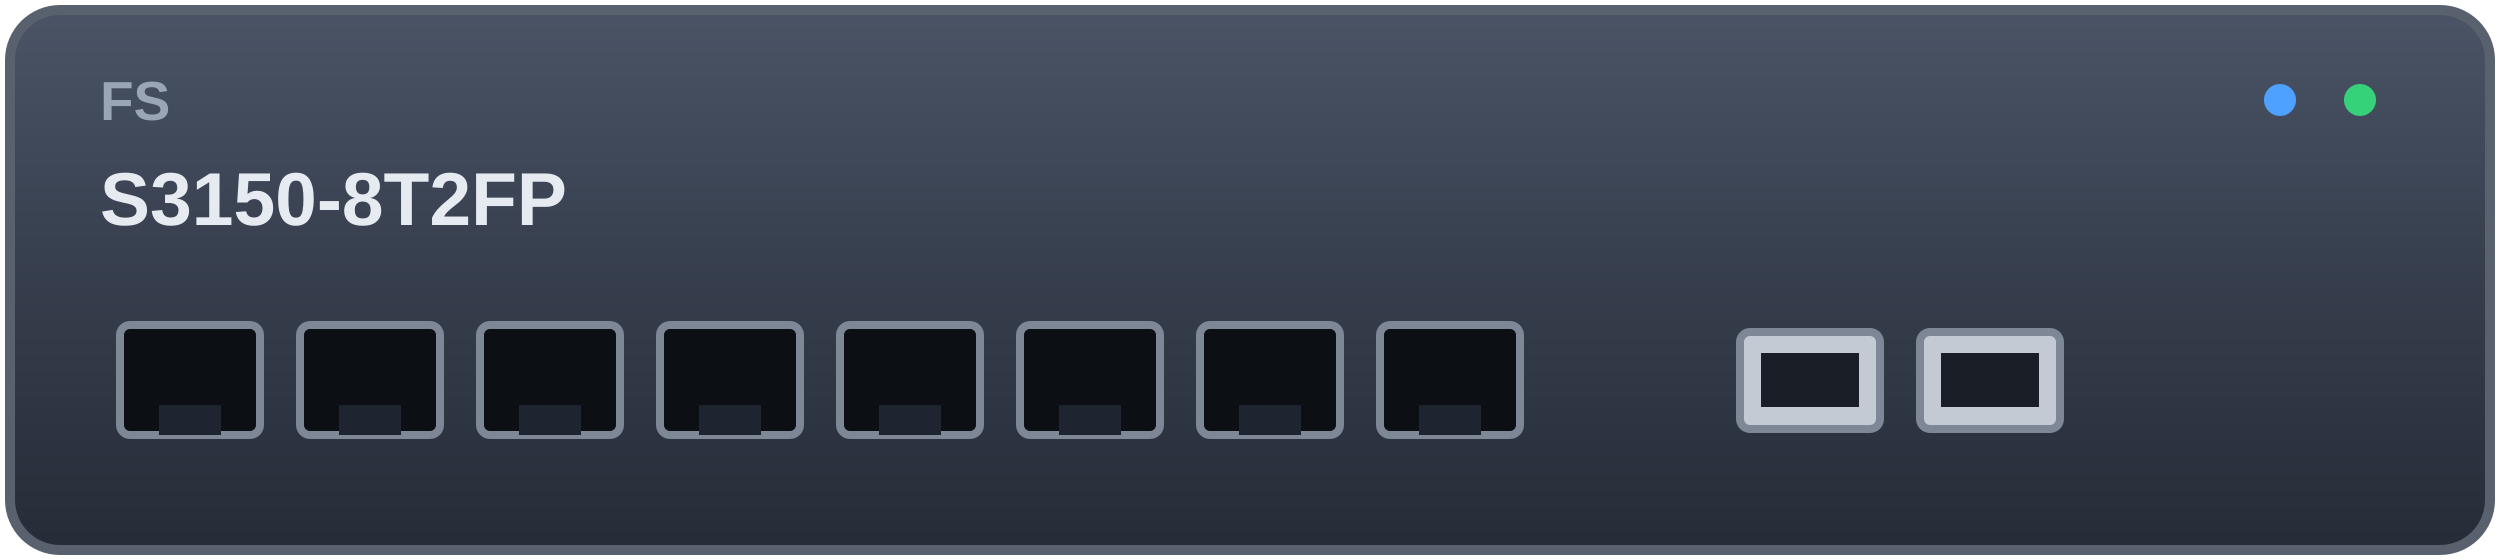
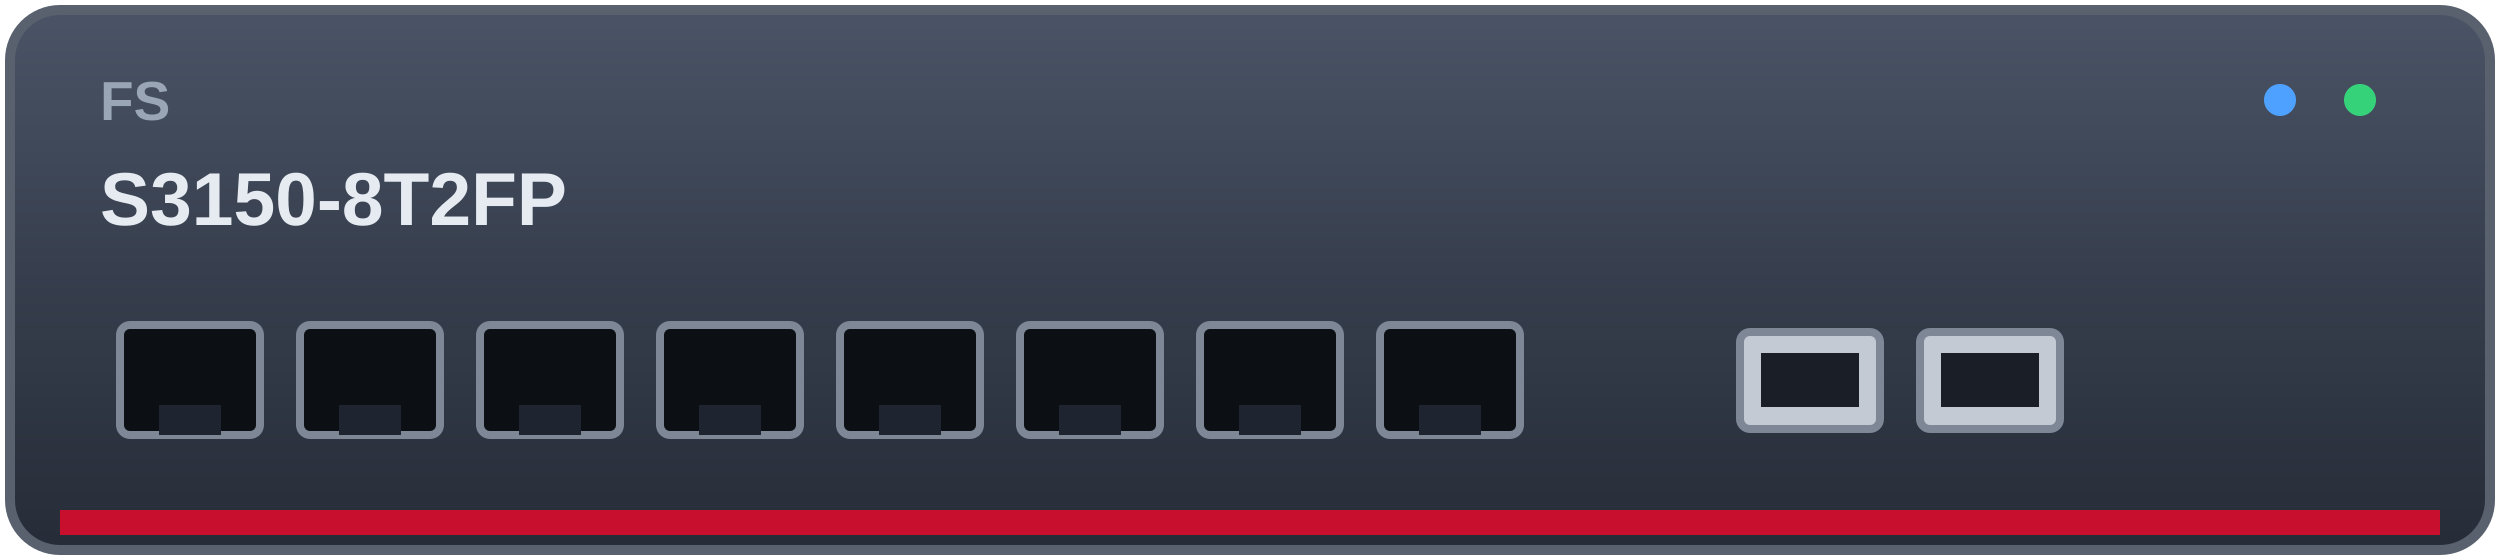
<svg xmlns="http://www.w3.org/2000/svg" viewBox="0 0 250 56" width="250" height="56">
  <defs>
    <linearGradient id="m" x1="0" y1="0" x2="0" y2="1">
      <stop offset="0" stop-color="#4a5466" />
      <stop offset=".5" stop-color="#363e4d" />
      <stop offset="1" stop-color="#262c37" />
    </linearGradient>
    <linearGradient id="l" x1="0" y1="0" x2="0" y2="1">
      <stop offset="0" stop-color="#f4f6f9" />
      <stop offset="1" stop-color="#d5dae2" />
    </linearGradient>
    <linearGradient id="g" x1="0" y1="0" x2="0" y2="1">
      <stop offset="0" stop-color="#9aa5b5" />
      <stop offset="1" stop-color="#6b7687" />
    </linearGradient>
    <linearGradient id="s" x1="0" y1="0" x2="0" y2="1">
      <stop offset="0" stop-color="#1b2a3f" />
      <stop offset="1" stop-color="#0d1624" />
    </linearGradient>
  </defs>
  <rect x="1" y="1" width="248" height="54" rx="5" fill="url(#m)" stroke="#59616e" />
+   <rect x="6" y="51" width="238" height="2.5" fill="#c8102e" />
  <text x="10" y="12" font-family="Arial,Helvetica,sans-serif" font-size="5.5" font-weight="700" fill="#9aa5b5">FS</text>
  <text x="10" y="22.5" font-family="Arial,Helvetica,sans-serif" font-size="7.5" font-weight="700" fill="#e6ebf2">S3150-8T2FP</text>
  <circle cx="236" cy="10" r="1.6" fill="#36d27a" />
  <circle cx="228" cy="10" r="1.6" fill="#4ea1ff" />
  <rect x="12" y="32.5" width="14" height="11" rx="1" fill="#0c0f14" stroke="#7d8796" stroke-width=".8" />
  <rect x="15.9" y="40.5" width="6.2" height="3" fill="#1f2530" />
  <rect x="30" y="32.5" width="14" height="11" rx="1" fill="#0c0f14" stroke="#7d8796" stroke-width=".8" />
  <rect x="33.9" y="40.5" width="6.2" height="3" fill="#1f2530" />
  <rect x="48" y="32.5" width="14" height="11" rx="1" fill="#0c0f14" stroke="#7d8796" stroke-width=".8" />
  <rect x="51.9" y="40.5" width="6.2" height="3" fill="#1f2530" />
  <rect x="66" y="32.5" width="14" height="11" rx="1" fill="#0c0f14" stroke="#7d8796" stroke-width=".8" />
  <rect x="69.9" y="40.5" width="6.2" height="3" fill="#1f2530" />
  <rect x="84" y="32.5" width="14" height="11" rx="1" fill="#0c0f14" stroke="#7d8796" stroke-width=".8" />
  <rect x="87.9" y="40.5" width="6.2" height="3" fill="#1f2530" />
  <rect x="102" y="32.5" width="14" height="11" rx="1" fill="#0c0f14" stroke="#7d8796" stroke-width=".8" />
  <rect x="105.9" y="40.5" width="6.2" height="3" fill="#1f2530" />
  <rect x="120" y="32.5" width="14" height="11" rx="1" fill="#0c0f14" stroke="#7d8796" stroke-width=".8" />
  <rect x="123.9" y="40.5" width="6.2" height="3" fill="#1f2530" />
  <rect x="138" y="32.5" width="14" height="11" rx="1" fill="#0c0f14" stroke="#7d8796" stroke-width=".8" />
  <rect x="141.9" y="40.5" width="6.2" height="3" fill="#1f2530" />
  <rect x="174" y="33.2" width="14" height="9.7" rx="1" fill="#c4cad3" stroke="#7d8796" stroke-width=".8" />
  <rect x="176.1" y="35.3" width="9.8" height="5.4" fill="#1a1f27" />
  <rect x="192" y="33.2" width="14" height="9.7" rx="1" fill="#c4cad3" stroke="#7d8796" stroke-width=".8" />
  <rect x="194.1" y="35.3" width="9.8" height="5.4" fill="#1a1f27" />
</svg>
